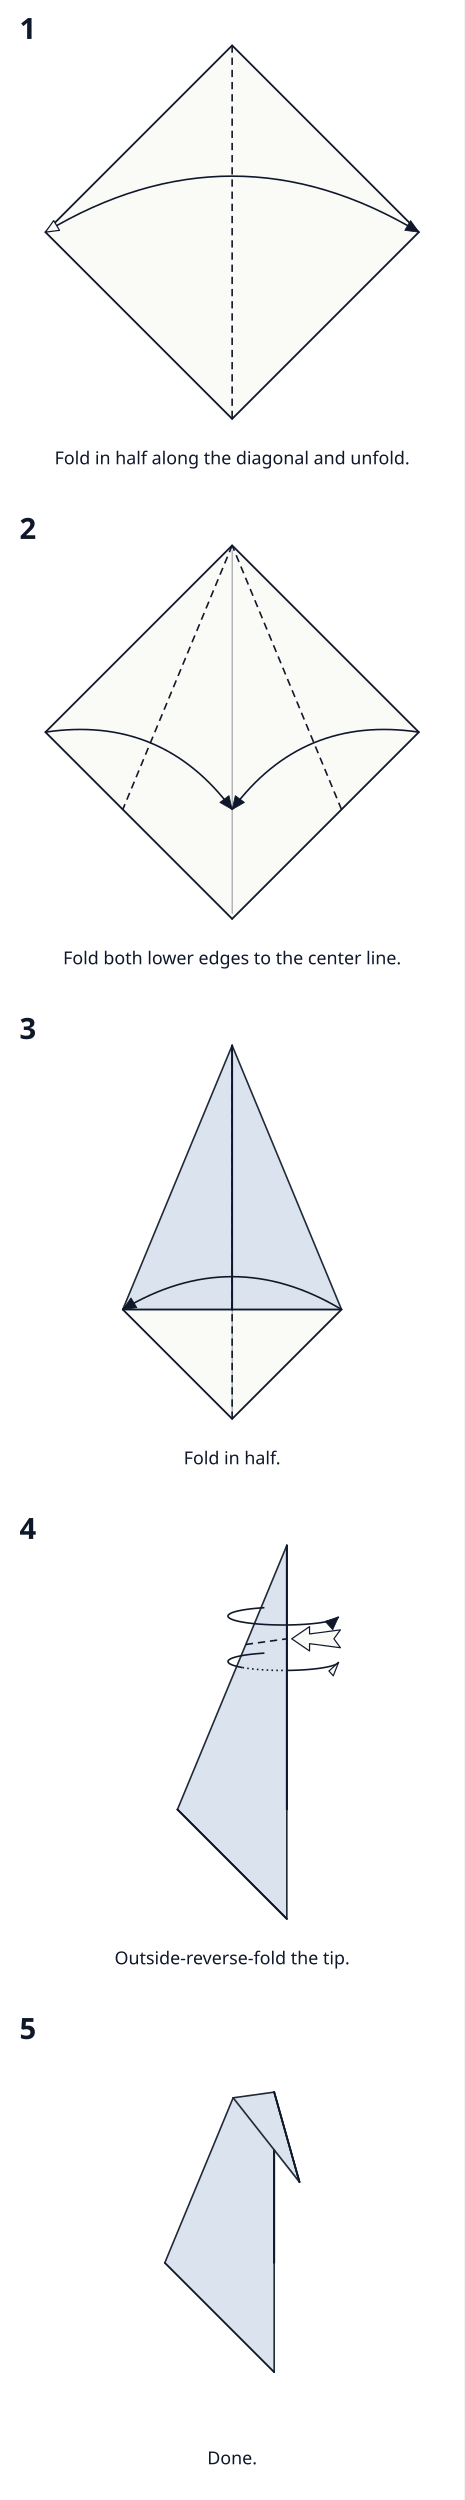
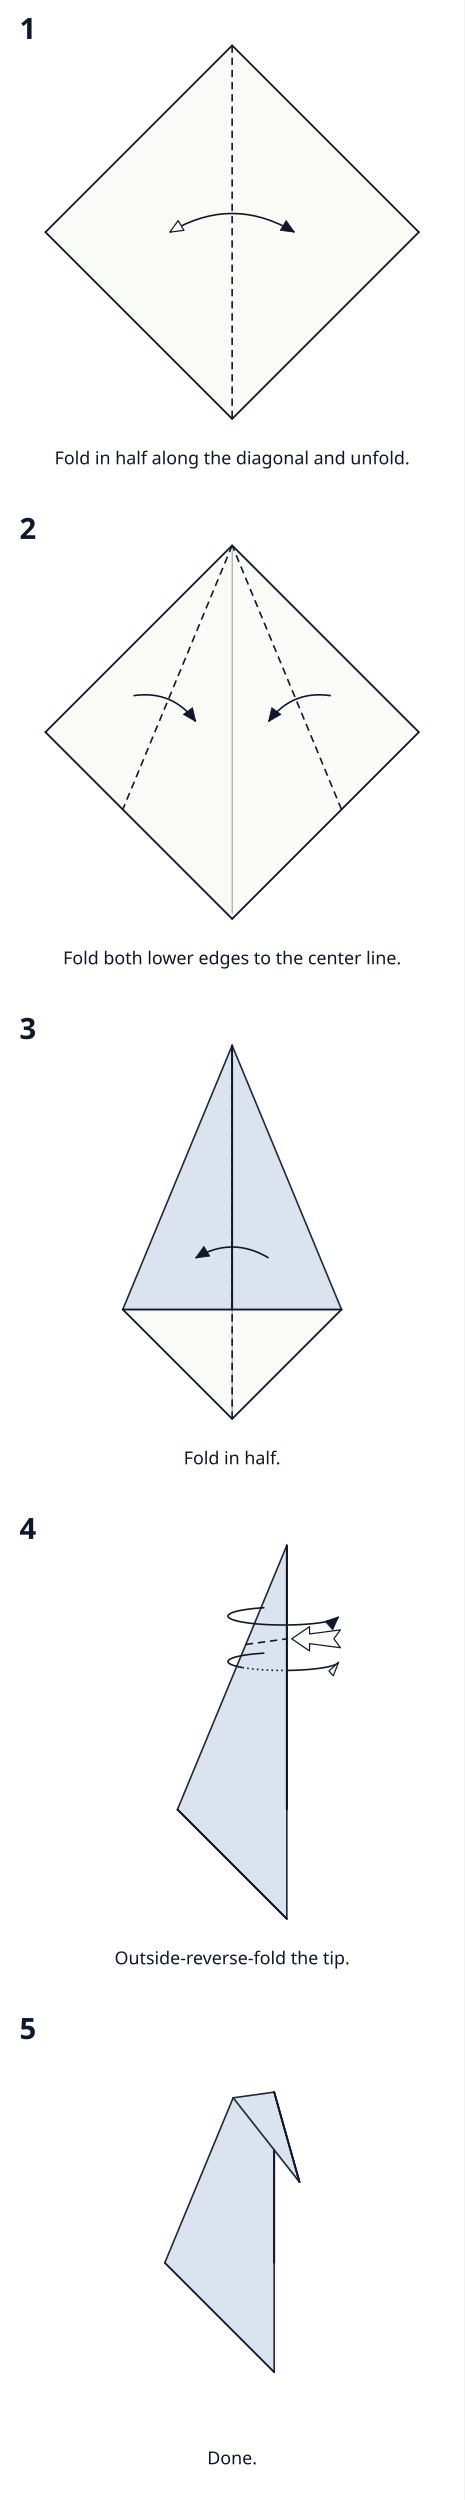
<svg xmlns="http://www.w3.org/2000/svg" width="572" height="3080" viewBox="0 0 572 3080" font-family="ui-sans-serif, system-ui, sans-serif">
  <rect width="572" height="3080" fill="white" />
  <g data-panel="1" transform="translate(0,0)">
    <svg width="572" height="572" viewBox="0 0 572 572" font-family="ui-sans-serif, system-ui, sans-serif" x="0" y="0">
      <defs>
        <filter id="layerShadow" x="-20%" y="-20%" width="140%" height="140%">
          <feDropShadow dx="0" dy="1" stdDeviation="1.1" flood-color="#0f172a" flood-opacity="0.18" />
        </filter>
      </defs>
      <g data-layer="paper">
        <polygon points="286,56 56,286 286,516 516,286" fill="#fafaf7" stroke="none" filter="url(#layerShadow)" data-kind="face" data-face-index="0" />
      </g>
      <g data-layer="creases">
        <line class="crease-B" data-kind="crease" x1="286" y1="56" x2="56" y2="286" stroke="#0f172a" stroke-width="2.2" stroke-linecap="round" />
        <line class="crease-B" data-kind="crease" x1="56" y1="286" x2="286" y2="516" stroke="#0f172a" stroke-width="2.2" stroke-linecap="round" />
        <line class="crease-B" data-kind="crease" x1="286" y1="516" x2="516" y2="286" stroke="#0f172a" stroke-width="2.2" stroke-linecap="round" />
        <line class="crease-B" data-kind="crease" x1="516" y1="286" x2="286" y2="56" stroke="#0f172a" stroke-width="2.2" stroke-linecap="round" />
      </g>
      <g data-layer="annotations">
        <line data-kind="valley-line" data-statement="0" x1="286" y1="56" x2="286" y2="516" stroke="#0f172a" stroke-width="2" stroke-dasharray="9 6" stroke-linecap="butt" />
        <g data-kind="fold-and-unfold-arrow">
-           <path d="M56,286 Q286,148 516,286" fill="none" stroke="#0f172a" stroke-width="2" />
-           <polygon points="516,286 498.68,283.77 505.88,271.77" fill="#0f172a" stroke="#0f172a" stroke-width="1" stroke-linejoin="round" />
-           <polygon points="56,286 66.12,271.77 73.32,283.77" fill="#fafaf7" stroke="#0f172a" stroke-width="1.5" stroke-linejoin="round" />
+           <path d="M209.33,286 Q286,240 362.67,286" fill="none" stroke="#0f172a" stroke-width="2" />
+           <polygon points="362.67,286 345.35,283.77 352.55,271.77" fill="#0f172a" stroke="#0f172a" stroke-width="1" stroke-linejoin="round" />
+           <polygon points="209.33,286 219.45,271.77 226.65,283.77" fill="#fafaf7" stroke="#0f172a" stroke-width="1.5" stroke-linejoin="round" />
        </g>
      </g>
    </svg>
    <text x="24" y="48" font-size="36" font-weight="700" fill="#0f172a">1</text>
    <text x="286" y="572" text-anchor="middle" font-size="22" fill="#0f172a">Fold in half along the diagonal and unfold.</text>
  </g>
  <g data-panel="2" transform="translate(0,616)">
    <svg width="572" height="572" viewBox="0 0 572 572" font-family="ui-sans-serif, system-ui, sans-serif" x="0" y="0">
      <defs>
        <filter id="layerShadow" x="-20%" y="-20%" width="140%" height="140%">
          <feDropShadow dx="0" dy="1" stdDeviation="1.1" flood-color="#0f172a" flood-opacity="0.18" />
        </filter>
      </defs>
      <g data-layer="paper">
        <polygon points="286,56 56,286 286,516 516,286" fill="#fafaf7" stroke="none" filter="url(#layerShadow)" data-kind="face" data-face-index="0" />
      </g>
      <g data-layer="creases">
        <line class="crease-B" data-kind="crease" x1="286" y1="56" x2="56" y2="286" stroke="#0f172a" stroke-width="2.2" stroke-linecap="round" />
        <line class="crease-B" data-kind="crease" x1="56" y1="286" x2="286" y2="516" stroke="#0f172a" stroke-width="2.2" stroke-linecap="round" />
        <line class="crease-B" data-kind="crease" x1="286" y1="516" x2="516" y2="286" stroke="#0f172a" stroke-width="2.2" stroke-linecap="round" />
        <line class="crease-B" data-kind="crease" x1="516" y1="286" x2="286" y2="56" stroke="#0f172a" stroke-width="2.2" stroke-linecap="round" />
      </g>
      <g data-layer="annotations">
        <line data-kind="existing-crease" x1="286" y1="62" x2="286" y2="510" stroke="#0f172a" stroke-width="1" opacity="0.55" />
        <line data-kind="valley-line" data-statement="1" x1="420.73" y1="381.27" x2="286" y2="56" stroke="#0f172a" stroke-width="2" stroke-dasharray="9 6" stroke-linecap="butt" />
        <g data-kind="valley-arrow">
-           <path d="M516,286 Q372.42,264.63 286,381.27" fill="none" stroke="#0f172a" stroke-width="2" />
-           <polygon points="286,381.27 289.9,364.25 301.15,372.58" fill="#0f172a" stroke="#0f172a" stroke-width="1" stroke-linejoin="round" />
+           <path d="M407.58,241.09 Q359.72,233.97 330.91,272.85" fill="none" stroke="#0f172a" stroke-width="2" />
+           <polygon points="330.91,272.85 334.81,255.82 346.06,264.16" fill="#0f172a" stroke="#0f172a" stroke-width="1" stroke-linejoin="round" />
        </g>
        <line data-kind="valley-line" data-statement="2" x1="286" y1="56" x2="151.27" y2="381.27" stroke="#0f172a" stroke-width="2" stroke-dasharray="9 6" stroke-linecap="butt" />
        <g data-kind="valley-arrow">
-           <path d="M56,286 Q199.58,264.63 286,381.27" fill="none" stroke="#0f172a" stroke-width="2" />
-           <polygon points="286,381.27 270.85,372.58 282.1,364.25" fill="#0f172a" stroke="#0f172a" stroke-width="1" stroke-linejoin="round" />
+           <path d="M164.42,241.09 Q212.28,233.97 241.09,272.85" fill="none" stroke="#0f172a" stroke-width="2" />
+           <polygon points="241.09,272.85 225.94,264.16 237.19,255.82" fill="#0f172a" stroke="#0f172a" stroke-width="1" stroke-linejoin="round" />
        </g>
      </g>
    </svg>
    <text x="24" y="48" font-size="36" font-weight="700" fill="#0f172a">2</text>
    <text x="286" y="572" text-anchor="middle" font-size="22" fill="#0f172a">Fold both lower edges to the center line.</text>
  </g>
  <g data-panel="3" transform="translate(0,1232)">
    <svg width="572" height="572" viewBox="0 0 572 572" font-family="ui-sans-serif, system-ui, sans-serif" x="0" y="0">
      <defs>
        <filter id="layerShadow" x="-20%" y="-20%" width="140%" height="140%">
          <feDropShadow dx="0" dy="1" stdDeviation="1.1" flood-color="#0f172a" flood-opacity="0.18" />
        </filter>
      </defs>
      <g data-layer="paper">
        <polygon points="286,56 151.269,381.269 286,516" fill="#fafaf7" stroke="none" filter="url(#layerShadow)" data-kind="face" data-face-index="0" />
        <polygon points="286,56 286,516 420.731,381.269" fill="#fafaf7" stroke="none" filter="url(#layerShadow)" data-kind="face" data-face-index="1" />
        <polygon points="286,56 420.731,381.269 286,381.269" fill="#dbe4ee" stroke="none" filter="url(#layerShadow)" data-kind="face" data-face-index="2" />
        <polygon points="286,56 286,381.269 151.269,381.269" fill="#dbe4ee" stroke="none" filter="url(#layerShadow)" data-kind="face" data-face-index="3" />
      </g>
      <g data-layer="creases">
        <line class="crease-V" data-kind="crease" x1="286" y1="56" x2="151.269" y2="381.269" stroke="#1f2937" stroke-width="2" stroke-linecap="round" data-name="r" data-bel-name="r" data-crease-id="2" />
        <line class="crease-B" data-kind="crease" x1="151.269" y1="381.269" x2="286" y2="516" stroke="#0f172a" stroke-width="2.2" stroke-linecap="round" />
        <line class="crease-F" data-kind="crease" x1="286" y1="516" x2="286" y2="381.269" stroke="#0f172a" stroke-width="0" stroke-linecap="round" opacity="0" data-name="ac" data-bel-name="ac" data-crease-id="0" />
        <line class="crease-B" data-kind="crease" x1="286" y1="516" x2="420.731" y2="381.269" stroke="#0f172a" stroke-width="2.2" stroke-linecap="round" />
        <line class="crease-V" data-kind="crease" x1="420.731" y1="381.269" x2="286" y2="56" stroke="#1f2937" stroke-width="2" stroke-linecap="round" data-name="l" data-bel-name="l" data-crease-id="1" />
        <line class="crease-B" data-kind="crease" x1="420.731" y1="381.269" x2="286" y2="381.269" stroke="#0f172a" stroke-width="2.2" stroke-linecap="round" />
        <line class="crease-B" data-kind="crease" x1="286" y1="381.269" x2="286" y2="56" stroke="#0f172a" stroke-width="2.2" stroke-linecap="round" />
        <line class="crease-B" data-kind="crease" x1="286" y1="56" x2="286" y2="381.269" stroke="#0f172a" stroke-width="2.2" stroke-linecap="round" />
        <line class="crease-B" data-kind="crease" x1="286" y1="381.269" x2="151.269" y2="381.269" stroke="#0f172a" stroke-width="2.2" stroke-linecap="round" />
      </g>
      <g data-layer="annotations">
        <line data-kind="existing-crease" x1="286" y1="510" x2="286" y2="381.27" stroke="#0f172a" stroke-width="1" opacity="0.55" />
        <line data-kind="valley-line" data-statement="4" x1="286" y1="516" x2="286" y2="56" stroke="#0f172a" stroke-width="2" stroke-dasharray="9 6" stroke-linecap="butt" />
        <g data-kind="valley-arrow">
-           <path d="M420.73,381.27 Q286,300.43 151.27,381.27" fill="none" stroke="#0f172a" stroke-width="2" />
-           <polygon points="151.27,381.27 161.39,367.03 168.59,379.04" fill="#0f172a" stroke="#0f172a" stroke-width="1" stroke-linejoin="round" />
+           <path d="M330.91,317.76 Q286,290.81 241.09,317.76" fill="none" stroke="#0f172a" stroke-width="2" />
+           <polygon points="241.09,317.76 251.21,303.52 258.41,315.53" fill="#0f172a" stroke="#0f172a" stroke-width="1" stroke-linejoin="round" />
        </g>
      </g>
    </svg>
    <text x="24" y="48" font-size="36" font-weight="700" fill="#0f172a">3</text>
    <text x="286" y="572" text-anchor="middle" font-size="22" fill="#0f172a">Fold in half.</text>
  </g>
  <g data-panel="4" transform="translate(0,1848)">
    <svg width="572" height="572" viewBox="0 0 572 572" font-family="ui-sans-serif, system-ui, sans-serif" x="0" y="0">
      <defs>
        <filter id="layerShadow" x="-20%" y="-20%" width="140%" height="140%">
          <feDropShadow dx="0" dy="1" stdDeviation="1.1" flood-color="#0f172a" flood-opacity="0.18" />
        </filter>
      </defs>
      <g data-layer="paper">
        <polygon points="353.365,56 218.635,381.269 353.365,516" fill="#fafaf7" stroke="none" filter="url(#layerShadow)" data-kind="face" data-face-index="0" />
        <polygon points="353.365,56 353.365,381.269 218.635,381.269" fill="#dbe4ee" stroke="none" filter="url(#layerShadow)" data-kind="face" data-face-index="1" />
        <polygon points="353.365,56 218.635,381.269 353.365,381.269" fill="#fafaf7" stroke="none" filter="url(#layerShadow)" data-kind="face" data-face-index="2" />
        <polygon points="353.365,56 353.365,516 218.635,381.269" fill="#dbe4ee" stroke="none" filter="url(#layerShadow)" data-kind="face" data-face-index="3" />
      </g>
      <g data-layer="creases">
        <line class="crease-B" data-kind="crease" x1="218.635" y1="381.269" x2="353.365" y2="516" stroke="#0f172a" stroke-width="2.2" stroke-linecap="round" />
        <line class="crease-V" data-kind="crease" x1="353.365" y1="516" x2="353.365" y2="56" stroke="#1f2937" stroke-width="2" stroke-linecap="round" data-crease-id="3" />
        <line class="crease-B" data-kind="crease" x1="353.365" y1="56" x2="353.365" y2="381.269" stroke="#0f172a" stroke-width="2.2" stroke-linecap="round" />
        <line class="crease-V" data-kind="crease" x1="353.365" y1="56" x2="218.635" y2="381.269" stroke="#1f2937" stroke-width="2" stroke-linecap="round" data-name="l" data-bel-name="l" data-crease-id="1" />
        <line class="crease-B" data-kind="crease" x1="353.365" y1="381.269" x2="353.365" y2="56" stroke="#0f172a" stroke-width="2.2" stroke-linecap="round" />
        <line class="crease-B" data-kind="crease" x1="353.365" y1="516" x2="218.635" y2="381.269" stroke="#0f172a" stroke-width="2.2" stroke-linecap="round" />
      </g>
      <g data-layer="annotations">
        <line data-kind="valley-line" data-statement="7" x1="302.84" y1="177.98" x2="353.37" y2="171" stroke="#0f172a" stroke-width="2" stroke-dasharray="9 6" stroke-linecap="butt" />
        <polygon data-kind="push-arrow" points="359.37,171 381.37,156 381.37,165 419.37,160 411.37,171 419.37,182 381.37,177 381.37,186" fill="#fafaf7" stroke="#0f172a" stroke-width="1.5" stroke-linejoin="round" />
        <g data-kind="valley-arrow">
          <path d="M325.76,132.66 L320.14,133.04 L314.76,133.49 L309.65,134.02 L304.85,134.63 L300.4,135.29 L296.34,136.02 L292.69,136.81 L289.5,137.64 L286.77,138.51 L284.54,139.43 L282.83,140.37 L281.64,141.33 L280.98,142.3 L280.86,143.28 L281.29,144.26 L282.25,145.22 L283.74,146.17 L285.76,147.1 L288.27,147.99 L291.27,148.84 L294.72,149.65 L298.61,150.4 L302.89,151.1 L307.55,151.73 L312.53,152.29 L317.8,152.78 L323.33,153.19 L329.05,153.51 L334.94,153.76 L340.93,153.92 L346.99,153.99 L353.07,153.98 L359.12,153.88 L365.09,153.69 L370.93,153.42 L376.6,153.07 L382.05,152.63 L387.23,152.12 L392.12,151.54 L396.66,150.89 L400.83,150.18 L404.59,149.41 L407.91,148.59 L410.76,147.72 L413.12,146.82 L414.97,145.89 L416.31,144.93 L417.11,143.96" fill="none" stroke="#0f172a" stroke-width="2" />
          <polygon points="417.11,143.96 409.93,159.88 400.54,149.5" fill="#0f172a" stroke="#0f172a" stroke-width="1" stroke-linejoin="round" />
        </g>
        <g data-kind="mountain-arrow">
          <path d="M325.76,188.66 L320.14,189.04 L314.76,189.49 L309.65,190.02 L304.85,190.63 L300.4,191.29 L296.34,192.02 L292.69,192.81 L289.5,193.64 L286.77,194.51 L284.54,195.43 L282.83,196.37 L281.64,197.33 L280.98,198.3 L280.86,199.28 L281.29,200.26 L282.25,201.22 L283.74,202.17 L285.76,203.1 L288.27,203.99 L291.27,204.84 L294.72,205.65 L298.61,206.4" fill="none" stroke="#0f172a" stroke-width="2" />
          <path d="M298.61,206.4 L302.89,207.1 L307.55,207.73 L312.53,208.29 L317.8,208.78 L323.33,209.19 L329.05,209.51 L334.94,209.76 L340.93,209.92 L346.99,209.99 L353.07,209.98" fill="none" stroke="#0f172a" stroke-width="2" stroke-dasharray="2 4" />
          <path d="M353.07,209.98 L359.12,209.88 L365.09,209.69 L370.93,209.42 L376.6,209.07 L382.05,208.63 L387.23,208.12 L392.12,207.54 L396.66,206.89 L400.83,206.18 L404.59,205.41 L407.91,204.59 L410.76,203.72 L413.12,202.82 L414.97,201.89 L416.31,200.93 L417.11,199.96" fill="none" stroke="#0f172a" stroke-width="2" />
          <polygon points="417.11,199.96 410.6,216.62 405.24,210.69" fill="#fafaf7" stroke="#0f172a" stroke-width="1.5" stroke-linejoin="round" />
        </g>
      </g>
    </svg>
    <text x="24" y="48" font-size="36" font-weight="700" fill="#0f172a">4</text>
    <text x="286" y="572" text-anchor="middle" font-size="22" fill="#0f172a">Outside-reverse-fold the tip.</text>
  </g>
  <g data-panel="5" transform="translate(0,2464)">
    <svg width="572" height="572" viewBox="0 0 572 572" font-family="ui-sans-serif, system-ui, sans-serif" x="0" y="0">
      <defs>
        <filter id="layerShadow" x="-20%" y="-20%" width="140%" height="140%">
          <feDropShadow dx="0" dy="1" stdDeviation="1.1" flood-color="#0f172a" flood-opacity="0.18" />
        </filter>
      </defs>
      <g data-layer="paper">
        <polygon points="368.947,224.197 337.784,113.5 287.26,120.476" fill="#fafaf7" stroke="none" filter="url(#layerShadow)" data-kind="face" data-face-index="0" />
        <polygon points="368.947,224.197 287.26,120.476 337.784,113.5" fill="#dbe4ee" stroke="none" filter="url(#layerShadow)" data-kind="face" data-face-index="1" />
        <polygon points="287.26,120.476 203.053,323.769 337.784,458.5 337.784,113.5" fill="#fafaf7" stroke="none" filter="url(#layerShadow)" data-kind="face" data-face-index="2" />
        <polygon points="337.784,113.5 337.784,323.769 203.053,323.769 287.26,120.476" fill="#dbe4ee" stroke="none" filter="url(#layerShadow)" data-kind="face" data-face-index="3" />
        <polygon points="287.26,120.476 203.053,323.769 337.784,323.769 337.784,113.5" fill="#fafaf7" stroke="none" filter="url(#layerShadow)" data-kind="face" data-face-index="4" />
        <polygon points="337.784,113.5 337.784,458.5 203.053,323.769 287.26,120.476" fill="#dbe4ee" stroke="none" filter="url(#layerShadow)" data-kind="face" data-face-index="5" />
        <polygon points="368.947,224.197 337.784,113.5 287.26,120.476" fill="#fafaf7" stroke="none" filter="url(#layerShadow)" data-kind="face" data-face-index="6" />
        <polygon points="368.947,224.197 287.26,120.476 337.784,113.5" fill="#dbe4ee" stroke="none" filter="url(#layerShadow)" data-kind="face" data-face-index="7" />
      </g>
      <g data-layer="creases">
        <line class="crease-B" data-kind="crease" x1="368.947" y1="224.197" x2="337.784" y2="113.5" stroke="#0f172a" stroke-width="2.2" stroke-linecap="round" />
        <line class="crease-M" data-kind="crease" x1="337.784" y1="113.5" x2="368.947" y2="224.197" stroke="#1f2937" stroke-width="2" stroke-linecap="round" data-crease-id="3" />
        <line class="crease-V" data-kind="crease" x1="337.784" y1="458.5" x2="337.784" y2="184.629" stroke="#1f2937" stroke-width="2" stroke-linecap="round" data-crease-id="3" />
        <line class="crease-B" data-kind="crease" x1="337.784" y1="184.629" x2="337.784" y2="323.769" stroke="#0f172a" stroke-width="2.2" stroke-linecap="round" />
        <line class="crease-V" data-kind="crease" x1="287.26" y1="120.476" x2="203.053" y2="323.769" stroke="#1f2937" stroke-width="2" stroke-linecap="round" data-name="l" data-bel-name="l" data-crease-id="1" />
        <line class="crease-B" data-kind="crease" x1="337.784" y1="323.769" x2="337.784" y2="184.629" stroke="#0f172a" stroke-width="2.2" stroke-linecap="round" />
        <line class="crease-V" data-kind="crease" x1="337.784" y1="113.5" x2="287.26" y2="120.476" stroke="#1f2937" stroke-width="2" stroke-linecap="round" data-crease-id="4" />
        <line class="crease-B" data-kind="crease" x1="337.784" y1="458.5" x2="203.053" y2="323.769" stroke="#0f172a" stroke-width="2.2" stroke-linecap="round" />
        <line class="crease-V" data-kind="crease" x1="287.26" y1="120.476" x2="368.947" y2="224.197" stroke="#1f2937" stroke-width="2" stroke-linecap="round" data-name="l" data-bel-name="l" data-crease-id="1" />
        <line class="crease-B" data-kind="crease" x1="337.784" y1="113.5" x2="368.947" y2="224.197" stroke="#0f172a" stroke-width="2.2" stroke-linecap="round" />
      </g>
      <g data-layer="annotations" />
    </svg>
    <text x="24" y="48" font-size="36" font-weight="700" fill="#0f172a">5</text>
    <text x="286" y="572" text-anchor="middle" font-size="22" fill="#0f172a">Done.</text>
  </g>
</svg>
